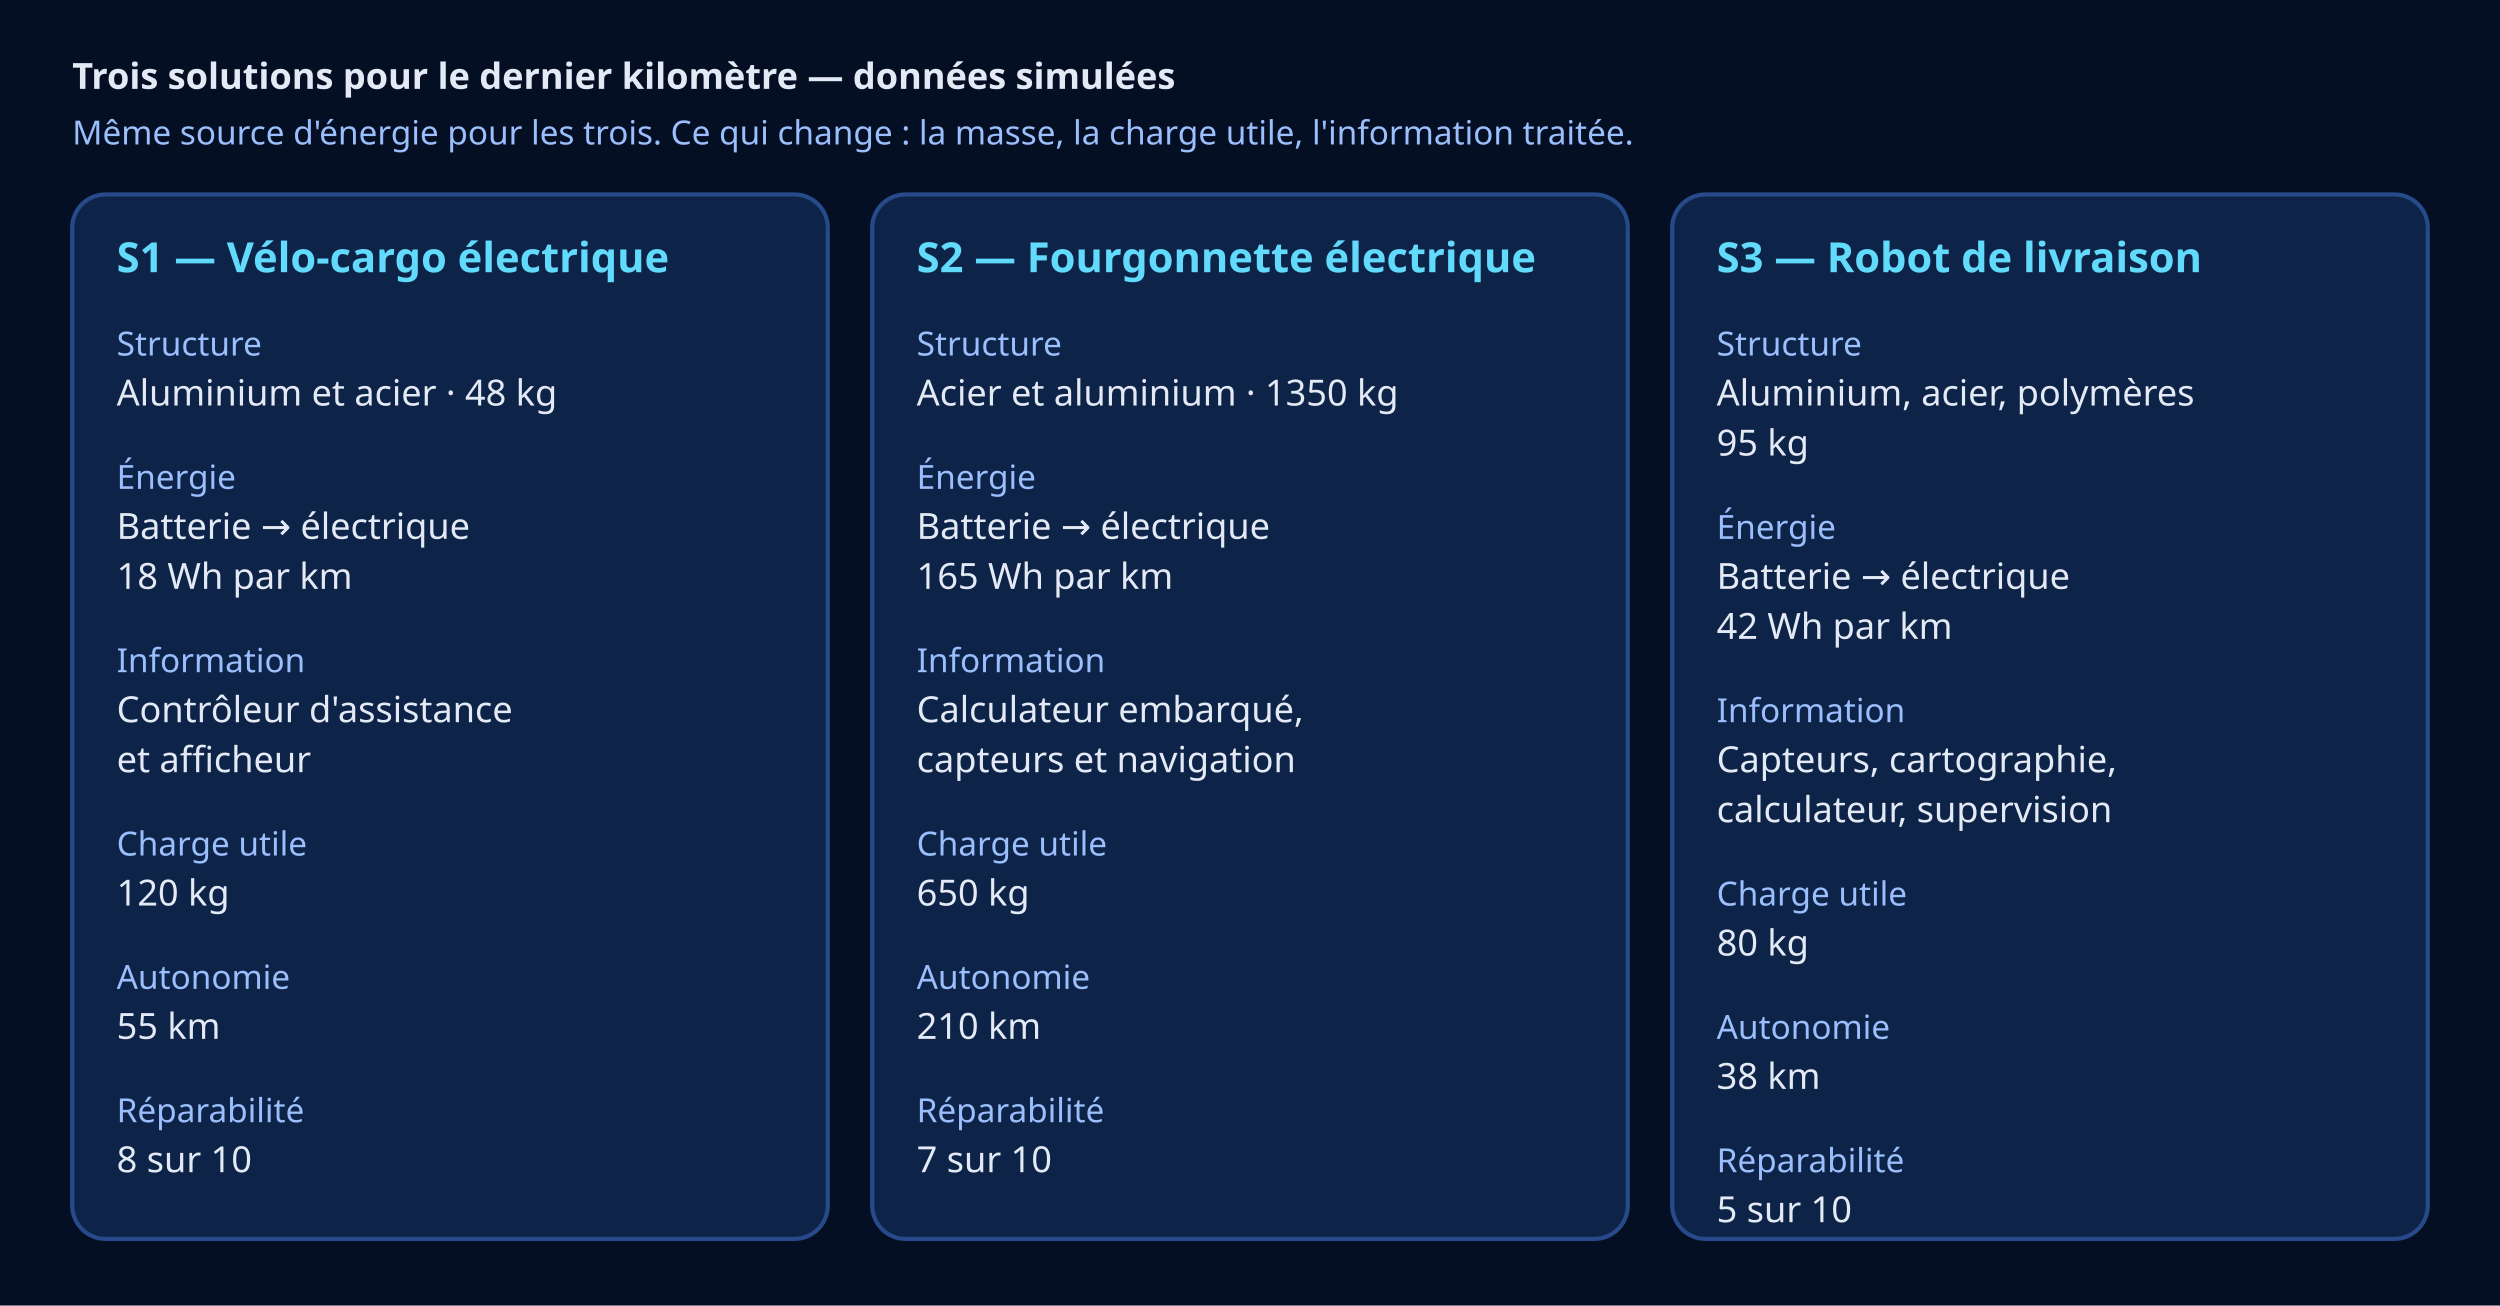
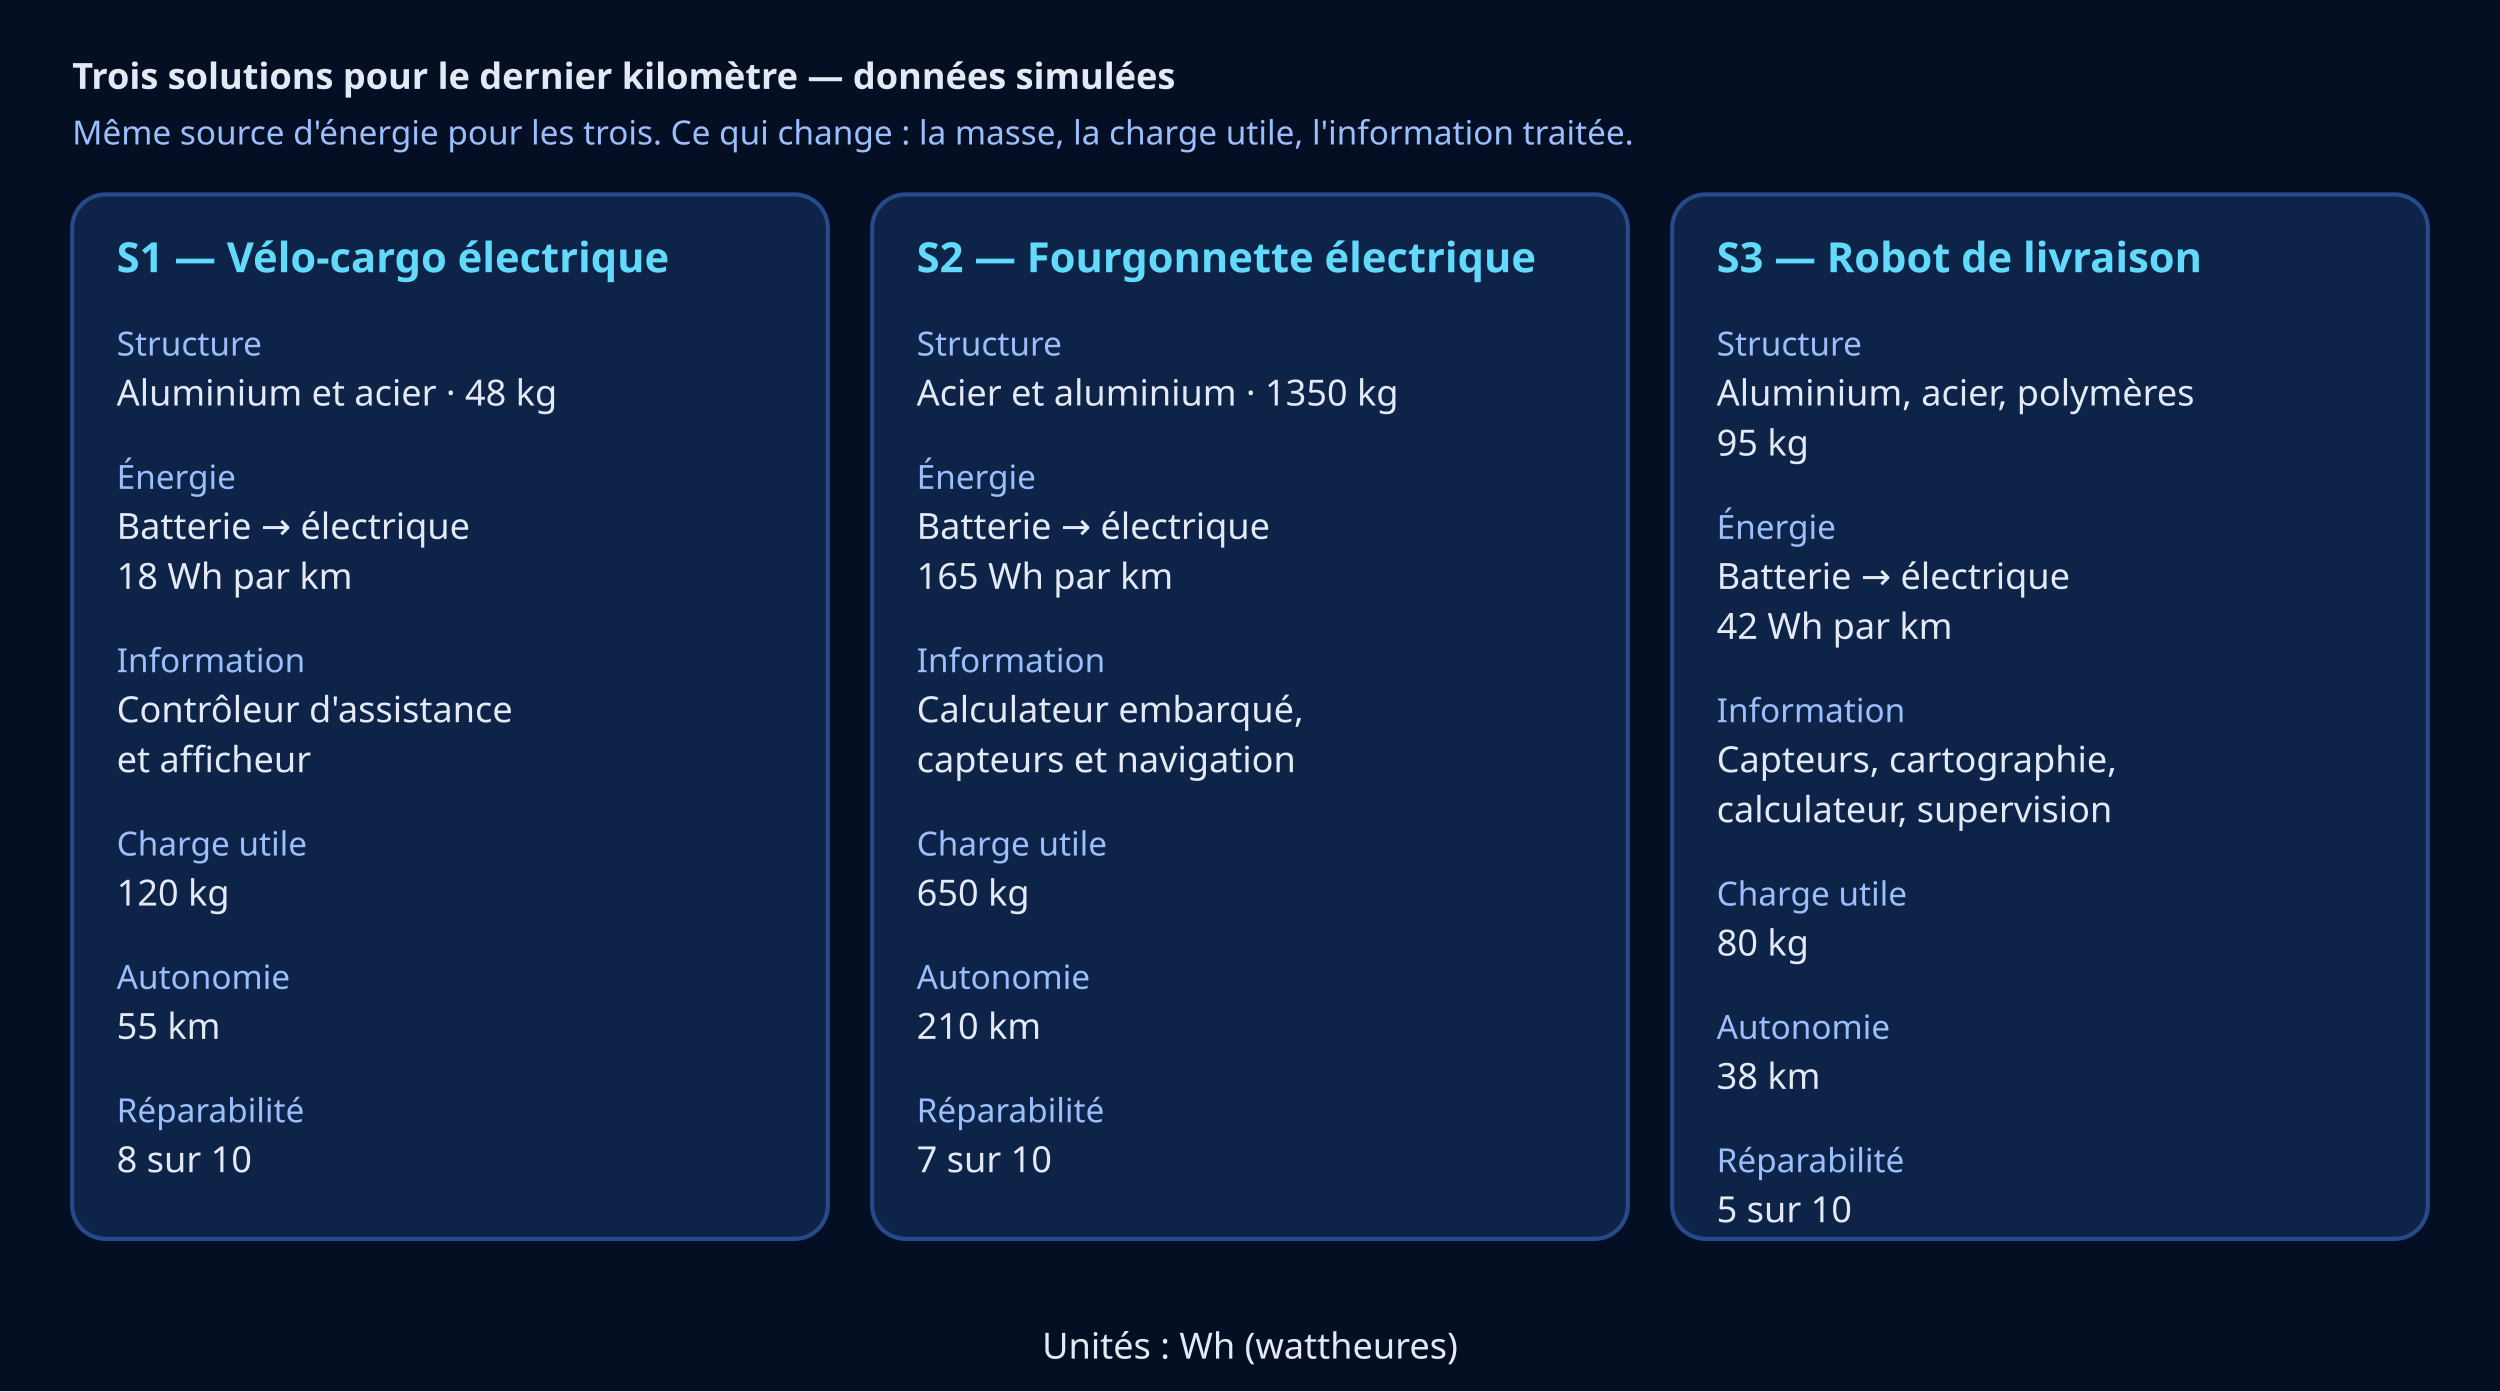
- <svg xmlns="http://www.w3.org/2000/svg" viewBox="0 0 900 470" role="img" aria-labelledby="t1 d1" font-family="Segoe UI, system-ui, sans-serif">
-   <rect width="900" height="470" fill="#050f24" />
+ <svg xmlns="http://www.w3.org/2000/svg" viewBox="0 0 900 500.8" role="img" aria-labelledby="t1 d1" font-family="Segoe UI, system-ui, sans-serif" data-legende-unites="30.8">
+   <rect width="900" height="500.8" fill="#050f24" data-legende-unites-fond="470" />
  <style>
    text{fill:#e4eaf5;font-size:13px}
    .ti{font-size:15px;font-weight:600;fill:#61dafb}
    .lb{fill:#9bbefc;font-size:12px}
    .col{fill:#0d2347;stroke:#274a8a;stroke-width:1.5;rx:12}
  </style>
  <text x="26" y="32" font-size="17" font-weight="600">Trois solutions pour le dernier kilomètre — données simulées</text>
  <text class="lb" x="26" y="52">Même source d'énergie pour les trois. Ce qui change : la masse, la charge utile, l'information traitée.</text>
  <rect class="col" x="26" y="70" width="272" height="376" rx="12" />
  <text class="ti" x="42" y="98">S1 — Vélo-cargo électrique</text>
  <text class="lb" x="42" y="128">Structure</text>
  <text x="42" y="146">Aluminium et acier · 48 kg</text>
  <text class="lb" x="42" y="176">Énergie</text>
  <text x="42" y="194">Batterie → électrique</text>
  <text x="42" y="212">18 Wh par km</text>
  <text class="lb" x="42" y="242">Information</text>
  <text x="42" y="260">Contrôleur d'assistance</text>
  <text x="42" y="278">et afficheur</text>
  <text class="lb" x="42" y="308">Charge utile</text>
  <text x="42" y="326">120 kg</text>
  <text class="lb" x="42" y="356">Autonomie</text>
  <text x="42" y="374">55 km</text>
  <text class="lb" x="42" y="404">Réparabilité</text>
  <text x="42" y="422">8 sur 10</text>
  <rect class="col" x="314" y="70" width="272" height="376" rx="12" />
  <text class="ti" x="330" y="98">S2 — Fourgonnette électrique</text>
  <text class="lb" x="330" y="128">Structure</text>
  <text x="330" y="146">Acier et aluminium · 1350 kg</text>
  <text class="lb" x="330" y="176">Énergie</text>
  <text x="330" y="194">Batterie → électrique</text>
  <text x="330" y="212">165 Wh par km</text>
  <text class="lb" x="330" y="242">Information</text>
  <text x="330" y="260">Calculateur embarqué,</text>
  <text x="330" y="278">capteurs et navigation</text>
  <text class="lb" x="330" y="308">Charge utile</text>
  <text x="330" y="326">650 kg</text>
  <text class="lb" x="330" y="356">Autonomie</text>
  <text x="330" y="374">210 km</text>
  <text class="lb" x="330" y="404">Réparabilité</text>
  <text x="330" y="422">7 sur 10</text>
  <rect class="col" x="602" y="70" width="272" height="376" rx="12" />
  <text class="ti" x="618" y="98">S3 — Robot de livraison</text>
  <text class="lb" x="618" y="128">Structure</text>
  <text x="618" y="146">Aluminium, acier, polymères</text>
  <text x="618" y="164">95 kg</text>
  <text class="lb" x="618" y="194">Énergie</text>
  <text x="618" y="212">Batterie → électrique</text>
  <text x="618" y="230">42 Wh par km</text>
  <text class="lb" x="618" y="260">Information</text>
  <text x="618" y="278">Capteurs, cartographie,</text>
  <text x="618" y="296">calculateur, supervision</text>
  <text class="lb" x="618" y="326">Charge utile</text>
  <text x="618" y="344">80 kg</text>
  <text class="lb" x="618" y="374">Autonomie</text>
  <text x="618" y="392">38 km</text>
  <text class="lb" x="618" y="422">Réparabilité</text>
  <text x="618" y="440">5 sur 10</text>
+   <text data-legende-unites="ligne" x="450" y="489.1" text-anchor="middle" font-size="14" fill="#c7d2e6" font-family="Segoe UI, system-ui, sans-serif">Unités : Wh (wattheures)</text>
</svg>
